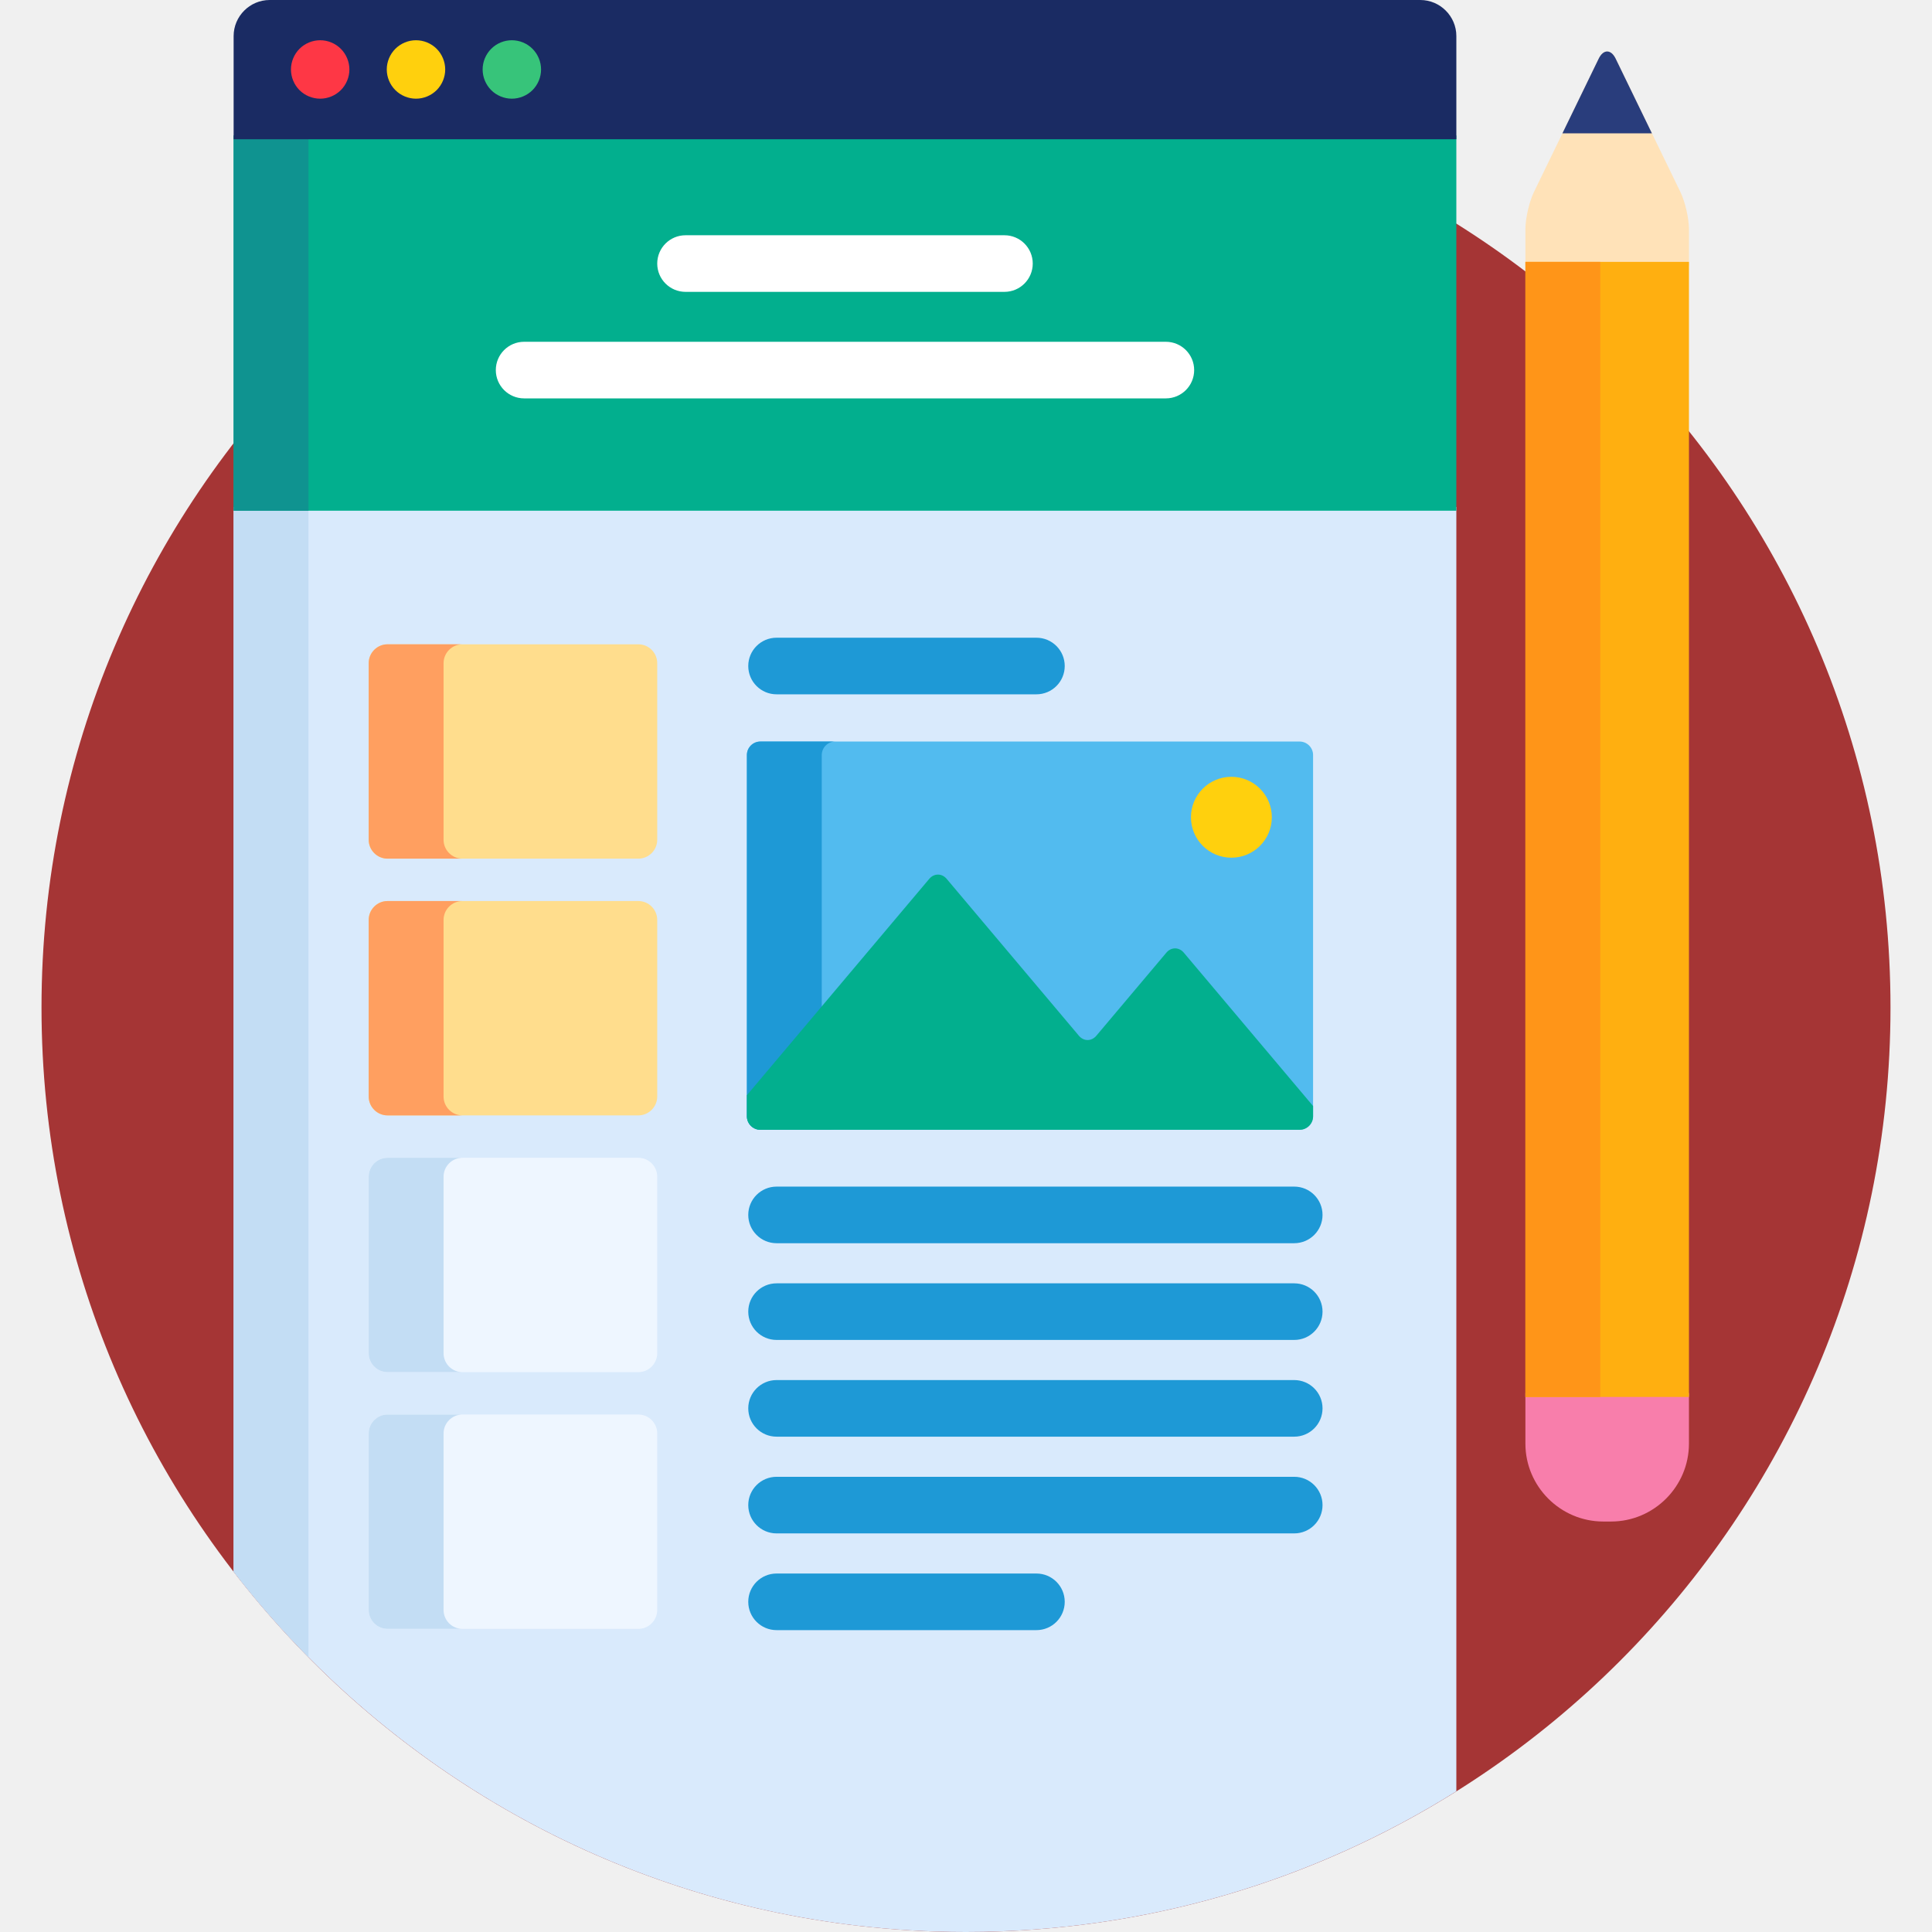
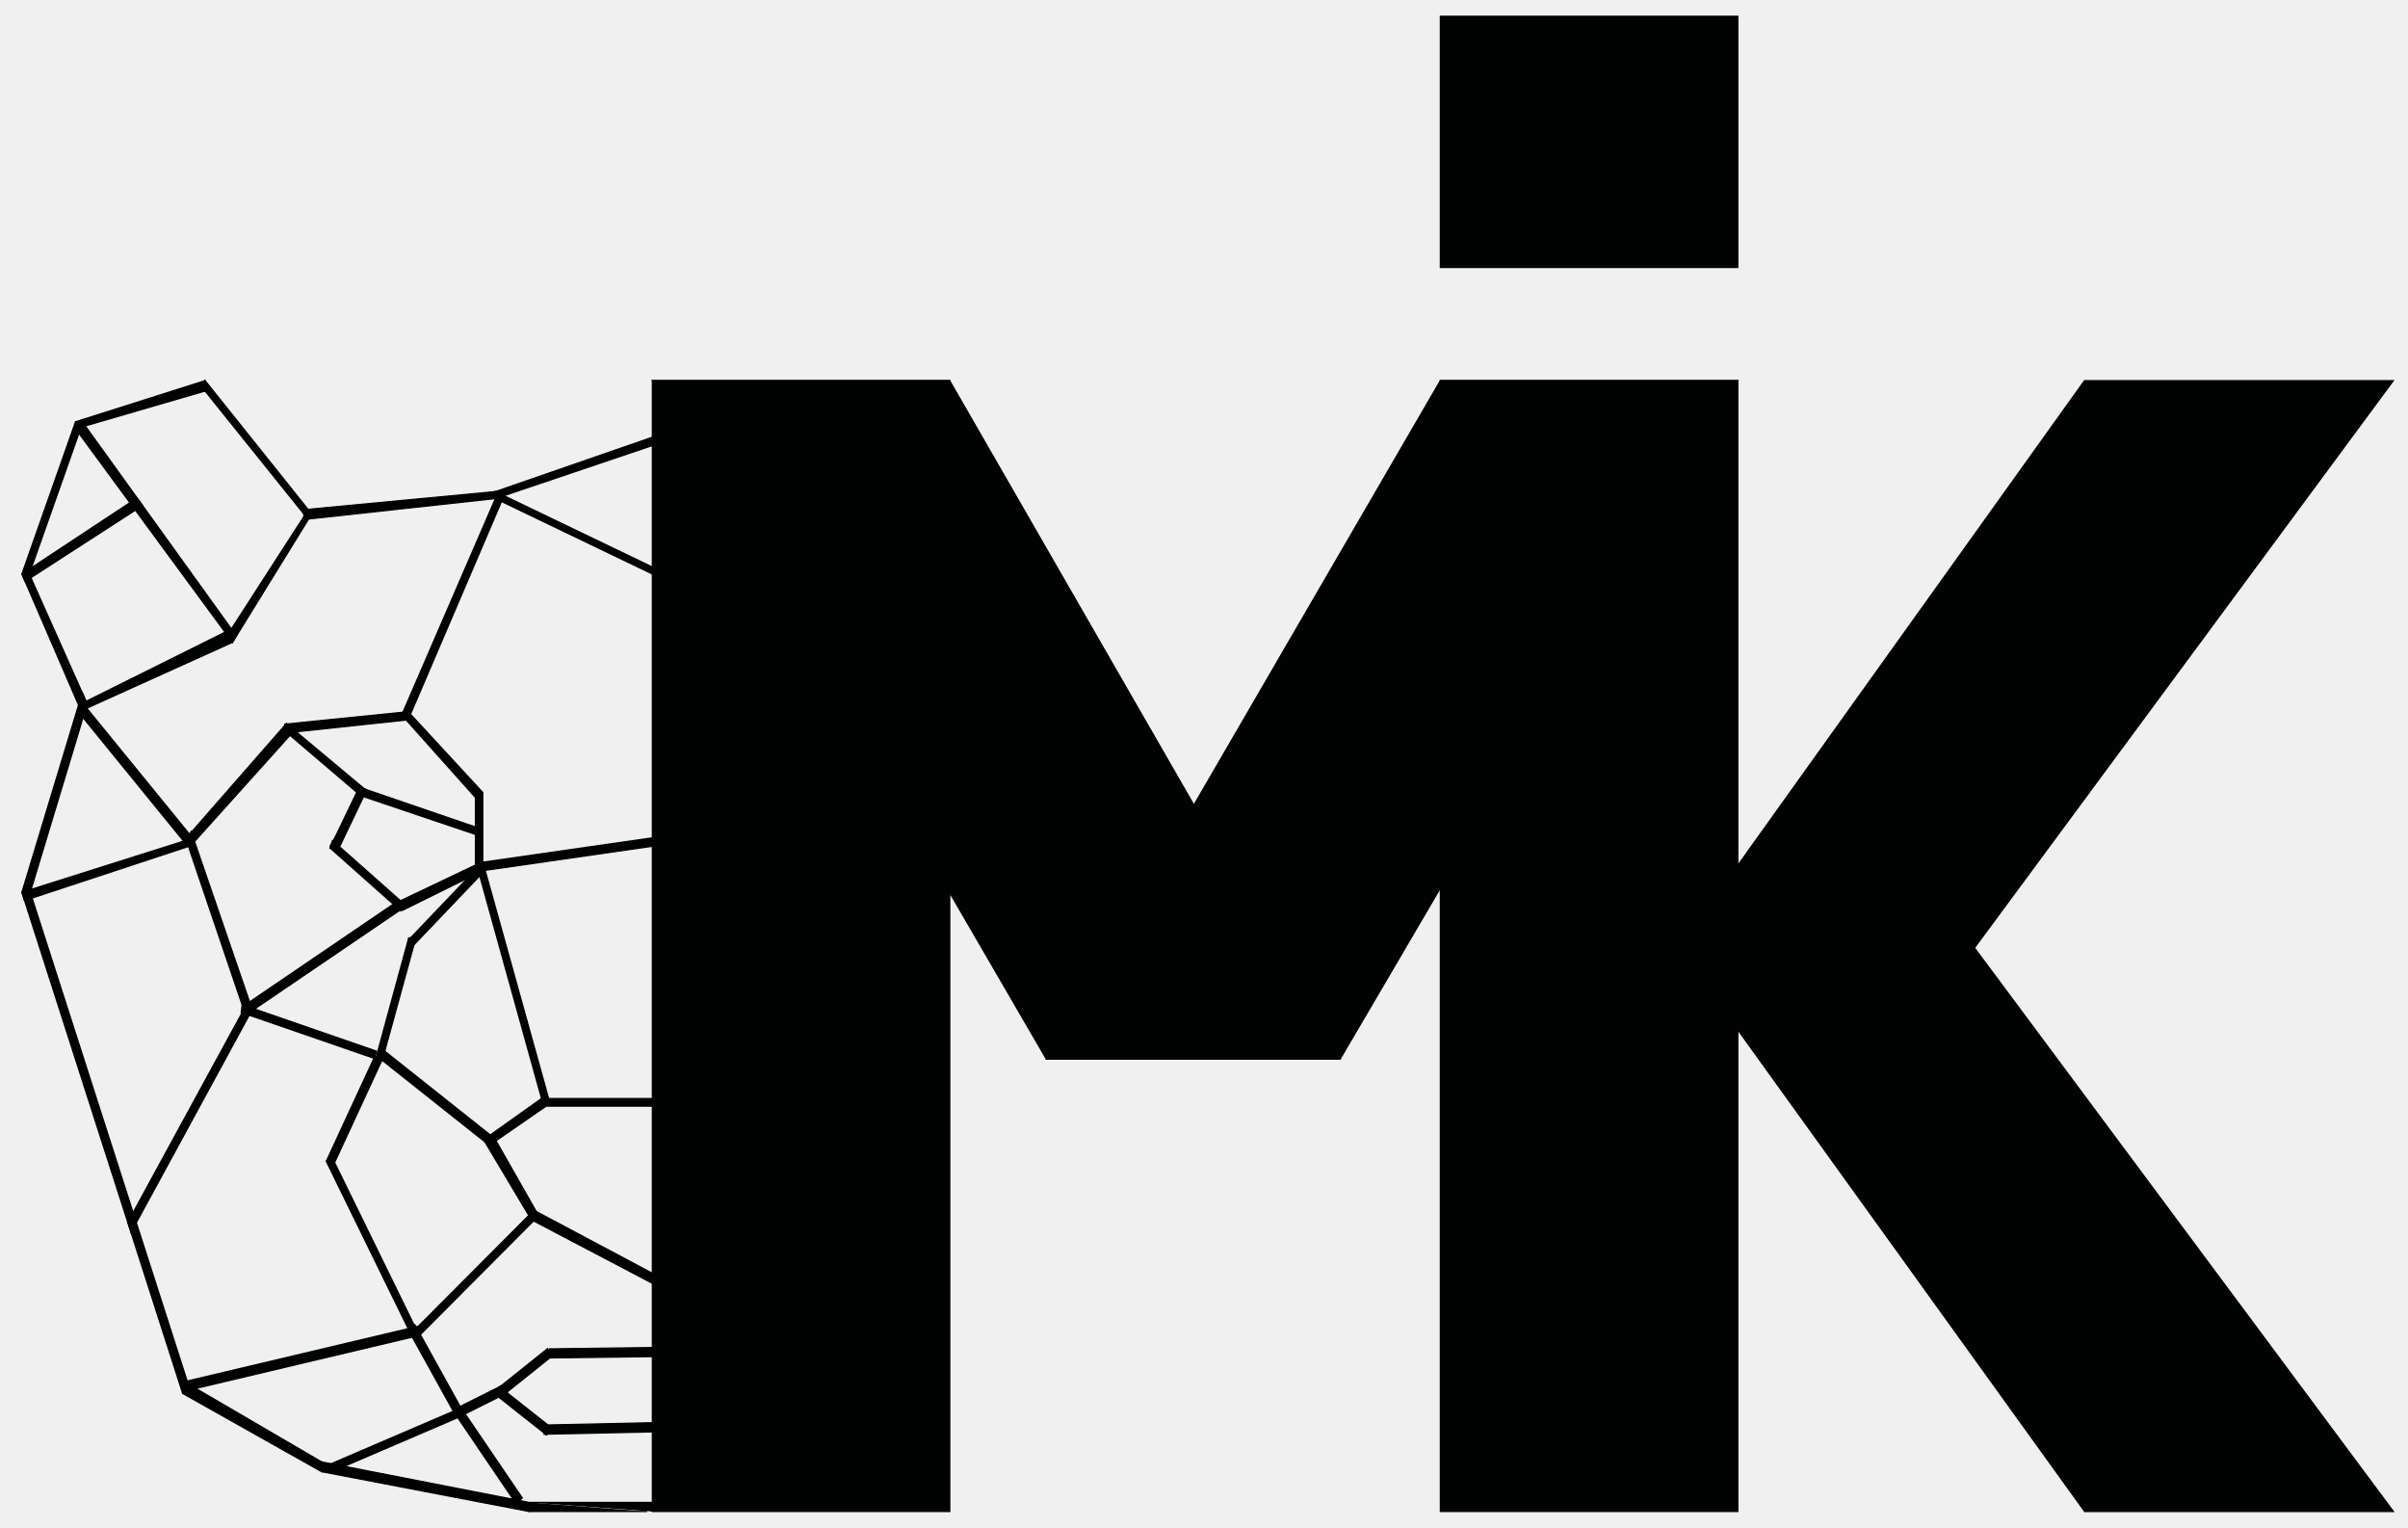
- <svg xmlns="http://www.w3.org/2000/svg" version="1.1" id="Capa_1" x="0px" y="0px" viewBox="0 0 512 512" style="enable-background:new 0 0 512 512;" xml:space="preserve">
-   <circle style="fill:#A53535;" cx="256" cy="267" r="245" />
-   <path style="fill:#D9EAFC;" d="M61.914,416.511C106.715,474.582,176.982,512,256,512c47.739,0,92.279-13.668,129.948-37.284V134.345  H61.914V416.511z" />
-   <path style="fill:#C3DDF4;" d="M81.756,134.345H61.914v282.166c6.144,7.964,12.783,15.524,19.842,22.668V134.345z" />
-   <rect x="61.914" y="35.902" style="fill:#02AF8E;" width="324.03" height="99.44" />
-   <rect x="61.914" y="35.902" style="fill:#0F9390;" width="19.842" height="99.44" />
-   <path style="fill:#1A2B63;" d="M376.391,0H71.472c-5.257,0-9.558,4.301-9.558,9.558v27.344h324.034V9.558  C385.948,4.301,381.647,0,376.391,0z" />
-   <path style="fill:#52BBEF;" d="M347.98,295.832c0,1.965-1.608,3.573-3.572,3.573H201.505c-1.965,0-3.572-1.608-3.572-3.573v-95.744  c0-1.965,1.607-3.573,3.572-3.573h142.903c1.965,0,3.572,1.607,3.572,3.573V295.832z" />
-   <path style="fill:#1E99D6;" d="M217.775,295.832v-95.744c0-1.965,1.607-3.573,3.572-3.573h-19.842c-1.965,0-3.572,1.607-3.572,3.573  v95.744c0,1.965,1.607,3.573,3.572,3.573h19.842C219.382,299.404,217.775,297.796,217.775,295.832z" />
-   <path style="fill:#02AF8E;" d="M313.711,252.456c-1.267-1.502-3.339-1.502-4.605,0l-18.573,22.036c-1.267,1.502-3.338,1.502-4.604,0  l-35.059-41.591c-1.267-1.502-3.338-1.502-4.604,0l-48.332,57.339v5.591c0,1.965,1.607,3.573,3.572,3.573h142.903  c1.965,0,3.572-1.608,3.572-3.573v-2.72L313.711,252.456z" />
-   <circle style="fill:#FFD00D;" cx="326.33" cy="216.58" r="10.718" />
-   <g>
-     <path style="fill:#1E99D6;" d="M342.984,329.464H205.797c-4.142,0-7.5-3.358-7.5-7.5s3.358-7.5,7.5-7.5h137.188   c4.142,0,7.5,3.358,7.5,7.5S347.126,329.464,342.984,329.464z" />
-     <path style="fill:#1E99D6;" d="M342.984,355.098H205.797c-4.142,0-7.5-3.358-7.5-7.5s3.358-7.5,7.5-7.5h137.188   c4.142,0,7.5,3.358,7.5,7.5C350.484,351.74,347.126,355.098,342.984,355.098z" />
-     <path style="fill:#1E99D6;" d="M342.984,380.732H205.797c-4.142,0-7.5-3.358-7.5-7.5s3.358-7.5,7.5-7.5h137.188   c4.142,0,7.5,3.358,7.5,7.5C350.484,377.375,347.126,380.732,342.984,380.732z" />
-     <path style="fill:#1E99D6;" d="M342.984,406.367H205.797c-4.142,0-7.5-3.358-7.5-7.5s3.358-7.5,7.5-7.5h137.188   c4.142,0,7.5,3.358,7.5,7.5S347.126,406.367,342.984,406.367z" />
-     <path style="fill:#1E99D6;" d="M274.665,432.001h-68.868c-4.142,0-7.5-3.358-7.5-7.5s3.358-7.5,7.5-7.5h68.868   c4.142,0,7.5,3.358,7.5,7.5S278.807,432.001,274.665,432.001z" />
-     <path style="fill:#1E99D6;" d="M274.665,184.001h-68.868c-4.142,0-7.5-3.358-7.5-7.5s3.358-7.5,7.5-7.5h68.868   c4.142,0,7.5,3.358,7.5,7.5S278.807,184.001,274.665,184.001z" />
-   </g>
-   <g>
-     <path style="fill:#EEF6FF;" d="M97.709,379.863c0-2.75,2.25-5,5-5h66.461c2.75,0,5,2.25,5,5v46.806c0,2.75-2.25,5-5,5h-66.461   c-2.75,0-5-2.25-5-5V379.863z" />
-     <path style="fill:#EEF6FF;" d="M97.709,311.824c0-2.75,2.25-5,5-5h66.461c2.75,0,5,2.25,5,5v46.806c0,2.75-2.25,5-5,5h-66.461   c-2.75,0-5-2.25-5-5V311.824z" />
-   </g>
-   <g>
-     <path style="fill:#FFDD8D;" d="M97.709,243.785c0-2.75,2.25-5,5-5h66.461c2.75,0,5,2.25,5,5v46.806c0,2.75-2.25,5-5,5h-66.461   c-2.75,0-5-2.25-5-5V243.785z" />
-     <path style="fill:#FFDD8D;" d="M97.709,175.746c0-2.75,2.25-5,5-5h66.461c2.75,0,5,2.25,5,5v46.806c0,2.75-2.25,5-5,5h-66.461   c-2.75,0-5-2.25-5-5V175.746z" />
-   </g>
-   <g>
-     <path style="fill:#C3DDF4;" d="M117.551,426.669v-46.806c0-2.75,2.25-5,5-5h-19.842c-2.75,0-5,2.25-5,5v46.806c0,2.75,2.25,5,5,5   h19.842C119.801,431.669,117.551,429.419,117.551,426.669z" />
-     <path style="fill:#C3DDF4;" d="M117.551,358.63v-46.806c0-2.75,2.25-5,5-5h-19.842c-2.75,0-5,2.25-5,5v46.806c0,2.75,2.25,5,5,5   h19.842C119.801,363.63,117.551,361.38,117.551,358.63z" />
-   </g>
-   <g>
-     <path style="fill:#FF9F60;" d="M117.551,290.591v-46.806c0-2.75,2.25-5,5-5h-19.842c-2.75,0-5,2.25-5,5v46.806c0,2.75,2.25,5,5,5   h19.842C119.801,295.591,117.551,293.341,117.551,290.591z" />
-     <path style="fill:#FF9F60;" d="M117.551,222.552v-46.806c0-2.75,2.25-5,5-5h-19.842c-2.75,0-5,2.25-5,5v46.806c0,2.75,2.25,5,5,5   h19.842C119.801,227.552,117.551,225.302,117.551,222.552z" />
-   </g>
-   <g>
-     <path style="fill:#FFFFFF;" d="M308.966,105.576h-170.07c-4.142,0-7.5-3.358-7.5-7.5s3.358-7.5,7.5-7.5h170.07   c4.142,0,7.5,3.358,7.5,7.5C316.466,102.218,313.108,105.576,308.966,105.576z" />
-     <path style="fill:#FFFFFF;" d="M266.189,77.345h-84.516c-4.142,0-7.5-3.358-7.5-7.5s3.358-7.5,7.5-7.5h84.516   c4.142,0,7.5,3.358,7.5,7.5S270.331,77.345,266.189,77.345z" />
-   </g>
-   <path style="fill:#FE3745;" d="M84.851,26.151c-2.045,0-4.037-0.827-5.482-2.262c-1.436-1.445-2.261-3.438-2.261-5.482  c0-2.035,0.825-4.027,2.261-5.472c1.445-1.446,3.438-2.271,5.482-2.271c2.033,0,4.036,0.826,5.471,2.271  c1.446,1.445,2.272,3.437,2.272,5.472c0,2.044-0.826,4.036-2.272,5.482C88.887,25.324,86.884,26.151,84.851,26.151z" />
-   <path style="fill:#FFD00D;" d="M110.242,26.151c-2.034,0-4.037-0.827-5.473-2.272c-1.444-1.435-2.271-3.427-2.271-5.471  c0-2.035,0.826-4.027,2.271-5.472c1.446-1.446,3.438-2.271,5.473-2.271c2.044,0,4.036,0.826,5.482,2.271  c1.435,1.445,2.261,3.437,2.261,5.472c0,2.034-0.826,4.036-2.261,5.471C114.278,25.324,112.286,26.151,110.242,26.151z" />
-   <path style="fill:#37C47A;" d="M135.645,26.151c-2.044,0-4.037-0.827-5.472-2.262c-1.445-1.445-2.271-3.438-2.271-5.482  c0-2.035,0.826-4.027,2.271-5.472c1.435-1.446,3.428-2.271,5.472-2.271c2.034,0,4.037,0.826,5.472,2.271  c1.445,1.445,2.271,3.437,2.271,5.472c0,2.044-0.826,4.036-2.271,5.482C139.671,25.324,137.679,26.151,135.645,26.151z" />
-   <path style="fill:#F87EAB;" d="M404.248,382.582c0,11.351,9.287,20.638,20.638,20.638h2.064c11.351,0,20.638-9.288,20.638-20.638  v-13.413h-43.34V382.582z" />
-   <path style="fill:#FFE2B8;" d="M445.335,50.904l-17.163-35.346c-1.239-2.553-3.268-2.553-4.507,0l-17.163,35.346  c-1.239,2.552-2.254,6.963-2.254,9.801v9.722h43.34v-9.722C447.588,57.867,446.575,53.456,445.335,50.904z" />
-   <rect x="404.25" y="69.4" style="fill:#FFAF10;" width="43.34" height="300.81" />
-   <rect x="404.25" y="69.4" style="fill:#FF9518;" width="19.842" height="300.81" />
-   <path style="fill:#293D7C;" d="M423.665,15.558l-9.605,19.779h23.716l-9.604-19.779C426.933,13.004,424.905,13.004,423.665,15.558z" />
-   <g>
- </g>
-   <g>
- </g>
-   <g>
- </g>
-   <g>
- </g>
-   <g>
- </g>
-   <g>
- </g>
-   <g>
- </g>
-   <g>
- </g>
-   <g>
- </g>
-   <g>
- </g>
-   <g>
- </g>
-   <g>
- </g>
-   <g>
- </g>
-   <g>
- </g>
-   <g>
- </g>
+ <svg xmlns="http://www.w3.org/2000/svg" version="1.1" id="Слой_1" x="0px" y="0px" viewBox="0 0 1966.7 1247.4" style="enable-background:new 0 0 1966.7 1247.4;" xml:space="preserve">
+   <style type="text/css">
+ 	.st0{fill:#010202;}
+ 	.st1{fill:none;stroke:#000000;stroke-miterlimit:10;}
+ </style>
+   <rect x="532.8" y="310.8" class="st0" width="242.9" height="923.4" />
+   <rect x="532.8" y="310.8" class="st1" width="242.9" height="923.4" />
+   <polygon class="st0" points="854.6,864.8 532.8,310.8 775.6,310.8 1094.5,864.8 " />
+   <polygon class="st1" points="854.6,864.8 532.8,310.8 775.6,310.8 1094.5,864.8 " />
+   <polygon class="st0" points="854.6,864.8 1176.4,310.8 1419.3,310.8 1094.5,864.8 " />
+   <polygon class="st1" points="854.6,864.8 1176.4,310.8 1419.3,310.8 1094.5,864.8 " />
+   <rect x="1176.4" y="310.8" class="st0" width="242.9" height="923.4" />
+   <rect x="1176.4" y="310.8" class="st1" width="242.9" height="923.4" />
+   <rect x="1176.4" y="13.3" class="st0" width="242.9" height="205.1" />
+   <rect x="1176.4" y="13.3" class="st1" width="242.9" height="205.1" />
+   <polygon class="st0" points="1702.6,1234.2 1954.8,1234.2 1606,765.2 1364.7,765.2 " />
+   <polygon class="st1" points="1702.6,1234.2 1954.8,1234.2 1606.1,765.2 1364.8,765.2 " />
+   <polyline class="st0" points="532.8,357 404.6,401.4 404.6,407.1 532.8,363.8 " />
+   <polyline class="st1" points="532.8,357 404.6,401.4 404.6,407.1 532.8,363.8 " />
+   <polygon class="st0" points="404.6,401.4 532.8,463 532.8,468.7 404.6,407.1 " />
+   <polygon class="st1" points="404.6,401.4 532.8,463 532.8,468.7 404.6,407.1 " />
+   <polygon class="st0" points="404.6,401.4 248.2,416.2 248.2,424.2 404.6,407.1 " />
+   <polygon class="st1" points="404.6,401.4 248.2,416.2 248.2,424.2 404.6,407.1 " />
+   <polygon class="st0" points="251.8,424.2 167.5,319.3 167.5,310.8 251.8,416.2 185.6,518.8 189.9,524.5 " />
+   <polygon class="st1" points="251.8,424.2 167.5,319.3 167.5,310.8 251.8,416.2 185.6,518.8 189.9,524.5 " />
+   <polygon class="st0" points="167.5,310.8 61.7,344.4 61.7,350.1 167.5,319.3 " />
+   <polygon class="st1" points="167.5,310.8 61.7,344.4 61.7,350.1 167.5,319.3 " />
+   <polygon class="st0" points="61.7,344.4 17.9,468.7 23.9,468.7 66.2,348.8 " />
+   <polygon class="st1" points="61.7,344.4 17.9,468.7 23.9,468.7 66.2,348.8 " />
+   <polygon class="st0" points="61.7,350.1 66.2,343 193.1,519.3 189.9,524.5 " />
+   <polygon class="st1" points="61.7,350.1 66.2,343 193.1,519.3 189.9,524.5 " />
+   <polygon class="st0" points="17.9,468.7 66.2,580.4 71.2,574.7 23.9,468.7 " />
+   <polygon class="st1" points="17.9,468.7 66.2,580.4 71.2,574.7 23.9,468.7 " />
+   <polygon class="st0" points="189,513.6 66.2,574.7 66.2,580.4 189.9,524.5 " />
+   <polygon class="st1" points="189,513.6 66.2,574.7 66.2,580.4 189.9,524.5 " />
+   <polygon class="st0" points="17.9,468.7 111.9,406.6 116.4,412.8 20.5,474.8 " />
+   <polygon class="st1" points="17.9,468.7 111.9,406.6 116.4,412.8 20.5,474.8 " />
+   <polygon class="st0" points="67.2,565.7 17.9,728.6 24.7,728.6 71.2,574.7 " />
+   <polygon class="st1" points="67.2,565.7 17.9,728.6 24.7,728.6 71.2,574.7 " />
+   <polygon class="st0" points="17.9,728.6 149.2,1137.8 156.1,1137.8 24.7,728.6 " />
+   <polygon class="st1" points="17.9,728.6 149.2,1137.8 156.1,1137.8 24.7,728.6 " />
+   <polygon class="st0" points="153.6,1130 149.2,1137.8 262.7,1201.7 262.7,1193.7 " />
+   <polygon class="st1" points="153.6,1130 149.2,1137.8 262.7,1201.7 262.7,1193.7 " />
+   <polyline class="st0" points="532.8,1234.2 532.8,1226.8 432.2,1226.8 432.2,1234.2 262.7,1201.7 262.7,1193.7 432.2,1226.8 " />
+   <polyline class="st1" points="532.8,1234.2 532.8,1226.8 432.2,1226.8 432.2,1234.2 262.7,1201.7 262.7,1193.7 432.2,1226.8 " />
+   <polyline class="st0" points="432.2,1226.8 432.2,1234.2 528.5,1234.2 " />
+   <polyline class="st1" points="432.2,1226.8 432.2,1234.2 528.5,1234.2 " />
+   <polygon class="st0" points="326.4,587.8 404.6,407.1 411.6,404.8 333.3,587.8 " />
+   <polygon class="st1" points="326.4,587.8 404.6,407.1 411.6,404.8 333.3,587.8 " />
+   <polygon class="st0" points="331.6,581.3 334.9,587.6 236.6,598.1 232.7,591.3 " />
+   <polygon class="st1" points="331.6,581.3 334.9,587.6 236.6,598.1 232.7,591.3 " />
+   <polygon class="st0" points="64.9,582.4 69.4,576.5 157.4,684.4 151.9,689.2 " />
+   <polygon class="st1" points="64.9,582.4 69.4,576.5 157.4,684.4 151.9,689.2 " />
+   <polygon class="st0" points="234,590.7 155.6,680.3 159,687 238.2,598.9 " />
+   <polygon class="st1" points="234,590.7 155.6,680.3 159,687 238.2,598.9 " />
+   <polyline class="st0" points="20.2,735.8 17.9,728.6 152.2,686.1 156.1,691 " />
+   <polyline class="st1" points="20.2,735.8 17.9,728.6 152.2,686.1 156.1,691 " />
+   <polygon class="st0" points="152.2,686.1 156.1,679 206,824.4 199.1,824.4 " />
+   <polygon class="st1" points="152.2,686.1 156.1,679 206,824.4 199.1,824.4 " />
+   <polygon class="st0" points="199.1,824.4 104.4,998 107,1006.3 206,824.4 " />
+   <polygon class="st1" points="199.1,824.4 104.4,998 107,1006.3 206,824.4 " />
+   <polygon class="st0" points="328.6,584.4 390.9,654.1 394.3,647.1 332.7,580.4 " />
+   <polygon class="st1" points="328.6,584.4 390.9,654.1 394.3,647.1 332.7,580.4 " />
+   <polyline class="st0" points="394.3,647.1 394.3,710.9 388.3,710.9 388.3,647.1 " />
+   <polyline class="st1" points="394.3,647.1 394.3,710.9 388.3,710.9 388.3,647.1 " />
+   <polyline class="st0" points="393.4,683.6 389.9,675.8 292.9,642.6 292.6,649.6 " />
+   <polyline class="st1" points="393.4,683.6 389.9,675.8 292.9,642.6 292.6,649.6 " />
+   <polygon class="st0" points="394.3,703.5 394.3,710.9 328.6,743.4 326.4,735.8 " />
+   <polygon class="st1" points="394.3,703.5 394.3,710.9 328.6,743.4 326.4,735.8 " />
+   <polyline class="st0" points="269.6,691 273.9,683.6 269.6,691 274.8,696.7 299.6,644.9 292.9,642.6 " />
+   <polyline class="st1" points="269.6,691 273.9,683.6 269.6,691 274.8,696.7 299.6,644.9 292.9,642.6 " />
+   <polyline class="st0" points="298.3,644 294.6,649.7 235.3,599.1 240.9,596 " />
+   <polyline class="st1" points="298.3,644 294.6,649.7 235.3,599.1 240.9,596 " />
+   <polyline class="st0" points="394.3,703.5 394.3,710.9 403.1,709.7 532.8,691 532.8,683.6 " />
+   <polyline class="st1" points="394.3,703.5 394.3,710.9 403.1,709.7 532.8,691 532.8,683.6 " />
+   <polyline class="st0" points="532.8,897 445.4,897 445.4,903.2 532.8,903.2 " />
+   <polyline class="st1" points="532.8,897 445.4,897 445.4,903.2 532.8,903.2 " />
+   <polygon class="st0" points="400.3,934.8 450.1,900.4 443.8,895.9 395,930.6 " />
+   <polygon class="st1" points="400.3,934.8 450.1,900.4 443.8,895.9 395,930.6 " />
+   <polyline class="st0" points="536.7,1046.4 544.5,1045.9 433.6,986.9 434,996 539.5,1051.4 " />
+   <polyline class="st1" points="536.7,1046.4 544.5,1045.9 433.6,986.9 434,996 539.5,1051.4 " />
+   <polyline class="st0" points="395,930.6 434,996 438,989.3 404.6,930.6 " />
+   <polyline class="st1" points="395,930.6 434,996 438,989.3 404.6,930.6 " />
+   <polyline class="st0" points="389.2,707.6 394.8,705.5 449.3,901.4 443.6,903.5 " />
+   <polyline class="st1" points="389.2,707.6 394.8,705.5 449.3,901.4 443.6,903.5 " />
+   <polyline class="st0" points="333.1,767.4 337.1,772.5 396,710.8 392.1,705.6 " />
+   <polyline class="st1" points="333.1,767.4 337.1,772.5 396,710.8 392.1,705.6 " />
+   <polyline class="st0" points="306.4,864.4 312,866.5 339.8,765.2 333.3,765.9 " />
+   <polyline class="st1" points="306.4,864.4 312,866.5 339.8,765.2 333.3,765.9 " />
+   <polyline class="st0" points="305.8,864.8 307.5,858.3 197.8,820.4 196.9,827.2 " />
+   <polyline class="st1" points="305.8,864.8 307.5,858.3 197.8,820.4 196.9,827.2 " />
+   <polyline class="st0" points="266,948.1 272.1,951.8 311.2,867.3 305.1,863.6 " />
+   <polyline class="st1" points="266,948.1 272.1,951.8 311.2,867.3 305.1,863.6 " />
+   <polyline class="st0" points="336.7,1092.8 341.9,1089.5 271.8,946.3 266.6,949.6 " />
+   <polyline class="st1" points="336.7,1092.8 341.9,1089.5 271.8,946.3 266.6,949.6 " />
+   <polyline class="st0" points="342.8,1091 338.8,1085.8 433.8,990.5 437.8,995.6 " />
+   <polyline class="st1" points="342.8,1091 338.8,1085.8 433.8,990.5 437.8,995.6 " />
+   <polyline class="st0" points="148,1128.3 149.5,1136.2 342.7,1090.4 341.3,1082.5 " />
+   <polyline class="st1" points="148,1128.3 149.5,1136.2 342.7,1090.4 341.3,1082.5 " />
+   <polyline class="st0" points="327,744.1 330.7,738.7 271.6,686.3 269.3,692.9 " />
+   <polyline class="st1" points="327,744.1 330.7,738.7 271.6,686.3 269.3,692.9 " />
+   <polyline class="st0" points="268.2,1195.6 270.3,1202 373.5,1157.7 371.4,1151.3 " />
+   <polyline class="st1" points="268.2,1195.6 270.3,1202 373.5,1157.7 371.4,1151.3 " />
+   <polyline class="st0" points="372.7,1157.8 378.6,1153.5 338.8,1081.6 332.9,1085.9 " />
+   <polyline class="st1" points="372.7,1157.8 378.6,1153.5 338.8,1081.6 332.9,1085.9 " />
+   <polyline class="st0" points="421.1,1228.1 426.6,1223.2 376.7,1149.8 371.3,1154.7 " />
+   <polyline class="st1" points="421.1,1228.1 426.6,1223.2 376.7,1149.8 371.3,1154.7 " />
+   <polyline class="st0" points="652.8,1106.7 652.8,1098.7 448.7,1101.4 448.8,1109.3 " />
+   <polyline class="st1" points="652.8,1106.7 652.8,1098.7 448.7,1101.4 448.8,1109.3 " />
+   <polyline class="st0" points="404.5,1134.7 408.5,1141.2 450.9,1107.3 446.9,1100.8 " />
+   <polyline class="st1" points="404.5,1134.7 408.5,1141.2 450.9,1107.3 446.9,1100.8 " />
+   <polyline class="st0" points="446.2,1172.2 450.1,1165.6 407.8,1132.2 403.9,1138.8 " />
+   <polyline class="st1" points="446.2,1172.2 450.1,1165.6 407.8,1132.2 403.9,1138.8 " />
+   <polyline class="st0" points="592.6,1168.4 592.5,1160.4 444.2,1163.6 444.4,1171.6 " />
+   <polyline class="st1" points="592.6,1168.4 592.5,1160.4 444.2,1163.6 444.4,1171.6 " />
+   <polyline class="st0" points="372.5,1149.5 375.3,1156.8 414.3,1137.3 411.5,1130 " />
+   <polyline class="st1" points="372.5,1149.5 375.3,1156.8 414.3,1137.3 411.5,1130 " />
+   <polyline class="st0" points="198.4,821.2 201.9,828 326.7,743.2 323.2,736.3 " />
+   <polyline class="st1" points="198.4,821.2 201.9,828 326.7,743.2 323.2,736.3 " />
+   <polyline class="st0" points="398.4,934.9 402.4,928.3 312.7,857.1 308.7,863.7 " />
+   <polyline class="st1" points="398.4,934.9 402.4,928.3 312.7,857.1 308.7,863.7 " />
+   <polygon class="st0" points="1702.6,310.8 1954.8,310.8 1606,782.9 1364.7,782.9 " />
+   <polygon class="st1" points="1702.5,310.8 1954.7,310.8 1606,782.9 1364.7,782.9 " />
</svg>
